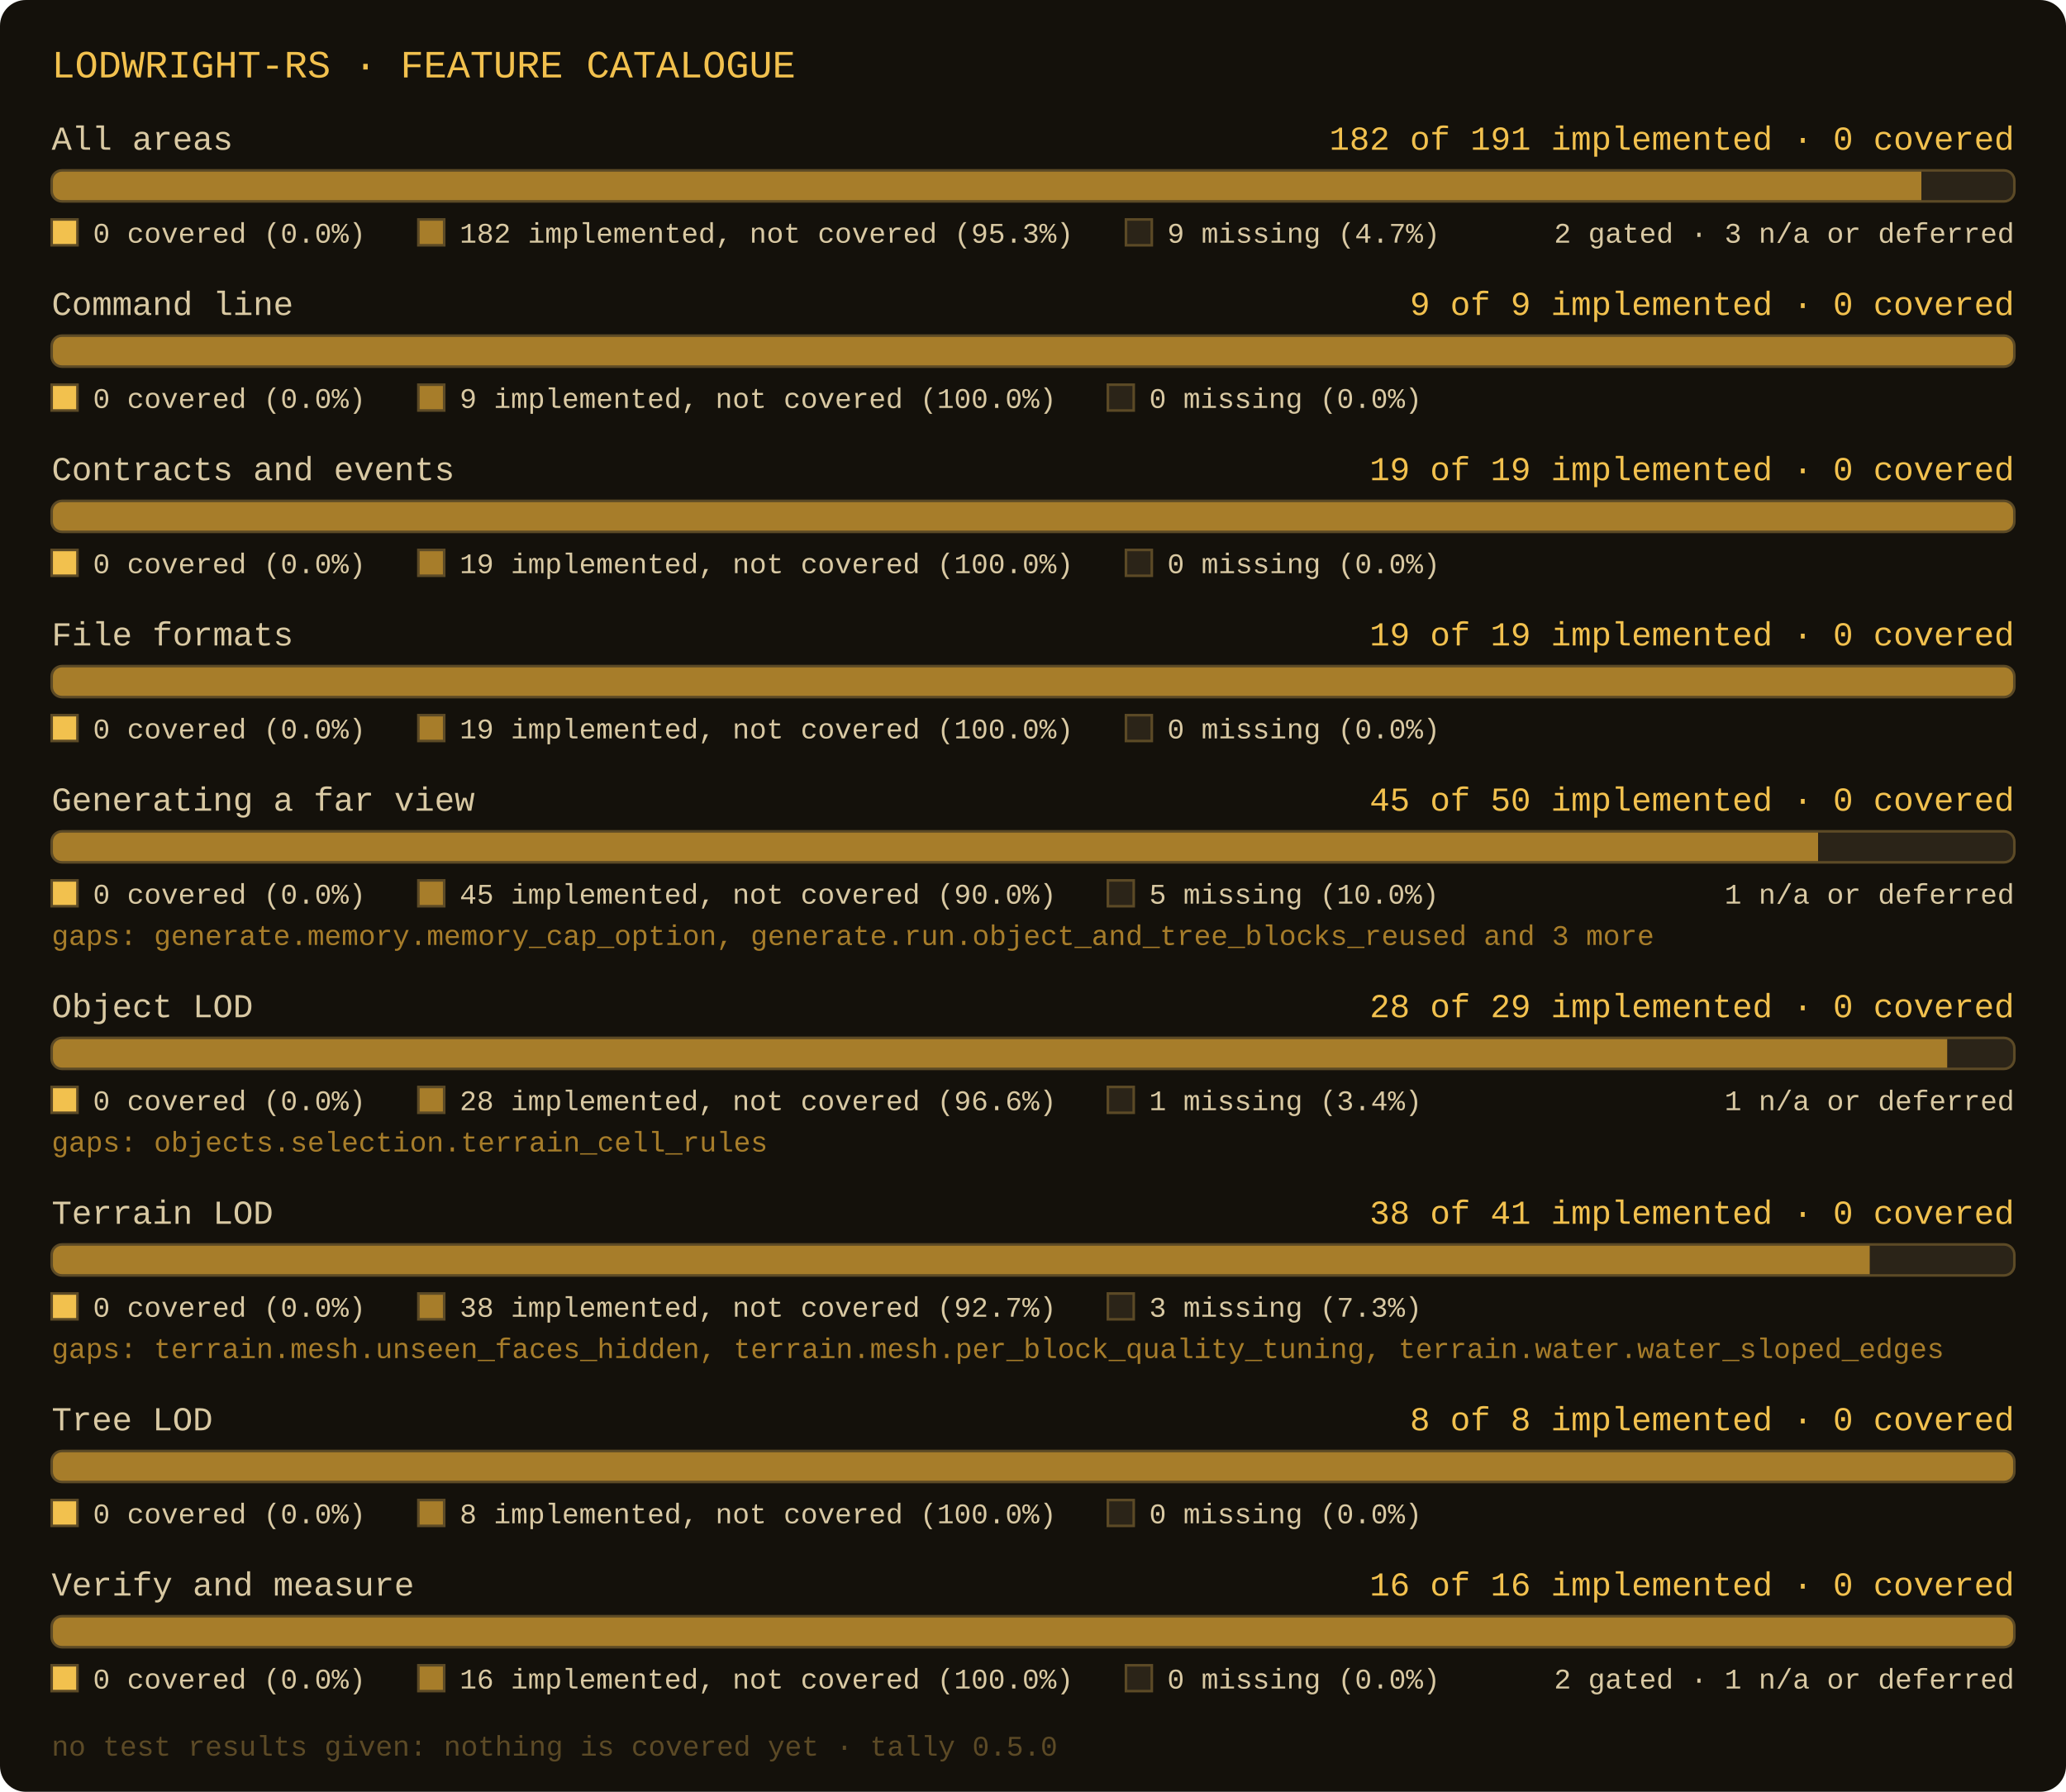
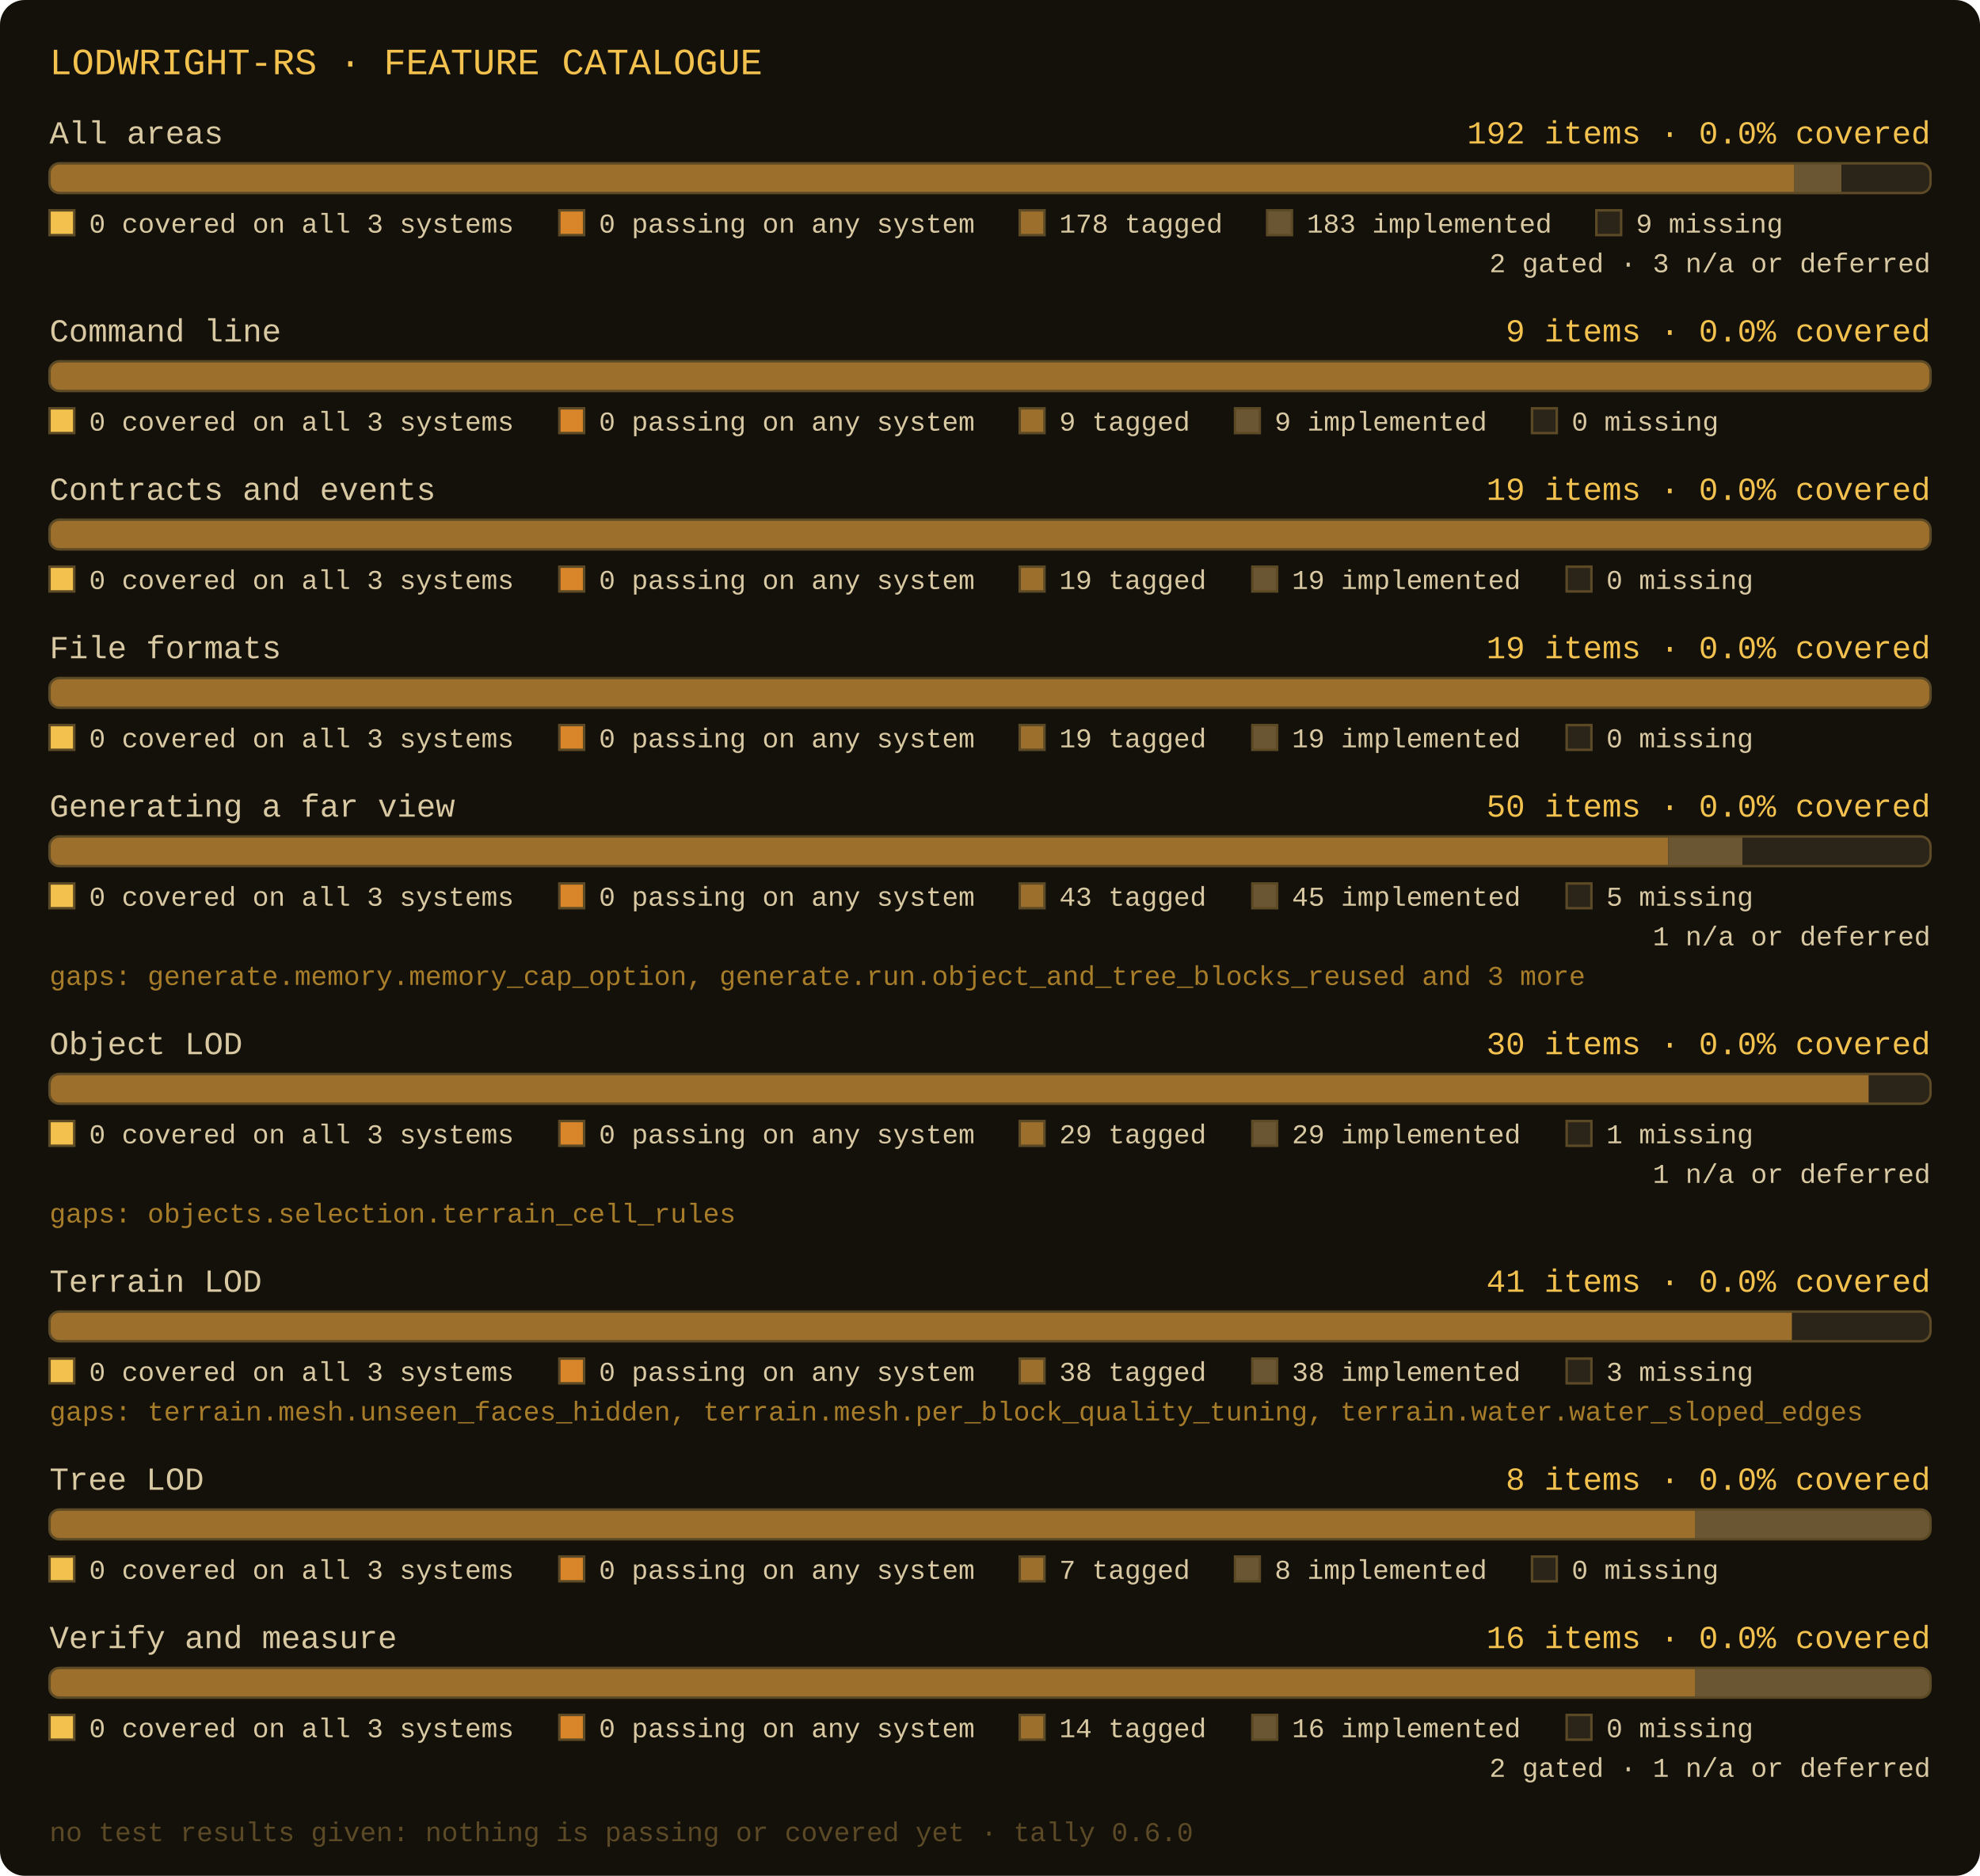
- <svg xmlns="http://www.w3.org/2000/svg" width="800" height="694" viewBox="0 0 800 694" role="img" aria-label="lodwright-rs: All areas 182 of 191 implemented, 0 covered; Command line 9 of 9 implemented, 0 covered; Contracts and events 19 of 19 implemented, 0 covered; File formats 19 of 19 implemented, 0 covered; Generating a far view 45 of 50 implemented, 0 covered; Object LOD 28 of 29 implemented, 0 covered; Terrain LOD 38 of 41 implemented, 0 covered; Tree LOD 8 of 8 implemented, 0 covered; Verify and measure 16 of 16 implemented, 0 covered">
-   <rect x="0" y="0" width="800" height="694" rx="10" fill="#14110b" />
+ <svg xmlns="http://www.w3.org/2000/svg" width="800" height="758" viewBox="0 0 800 758" role="img" aria-label="lodwright-rs: All areas: 192 items, 178 tagged, 0 passing, 0 covered; Command line: 9 items, 9 tagged, 0 passing, 0 covered; Contracts and events: 19 items, 19 tagged, 0 passing, 0 covered; File formats: 19 items, 19 tagged, 0 passing, 0 covered; Generating a far view: 50 items, 43 tagged, 0 passing, 0 covered; Object LOD: 30 items, 29 tagged, 0 passing, 0 covered; Terrain LOD: 41 items, 38 tagged, 0 passing, 0 covered; Tree LOD: 8 items, 7 tagged, 0 passing, 0 covered; Verify and measure: 16 items, 14 tagged, 0 passing, 0 covered">
+   <rect x="0" y="0" width="800" height="758" rx="10" fill="#14110b" />
  <text x="20" y="30" font-family="Consolas, 'Courier New', monospace" font-size="15" fill="#f2c14e">LODWRIGHT-RS · FEATURE CATALOGUE</text>
  <text x="20" y="58" font-family="Consolas, 'Courier New', monospace" font-size="13" fill="#d9c9a3">All areas</text>
-   <text x="780" y="58" text-anchor="end" font-family="Consolas, 'Courier New', monospace" font-size="13" fill="#f2c14e">182 of 191 implemented · 0 covered</text>
+   <text x="780" y="58" text-anchor="end" font-family="Consolas, 'Courier New', monospace" font-size="13" fill="#f2c14e">192 items · 0.0% covered</text>
  <clipPath id="c0">
    <rect x="20" y="66" width="760" height="12" rx="4" />
  </clipPath>
  <rect x="20" y="66" width="760" height="12" rx="4" fill="#2b2418" />
-   <rect x="20" y="66" width="724" height="12" fill="#a77d2a" clip-path="url(#c0)" />
+   <rect x="20" y="66" width="705" height="12" fill="#9c6f2c" clip-path="url(#c0)" />
+   <rect x="725" y="66" width="19" height="12" fill="#6a5632" clip-path="url(#c0)" />
  <rect x="20" y="66" width="760" height="12" rx="4" fill="none" stroke="#5c4a26" stroke-width="1" />
  <rect x="20" y="85" width="10" height="10" fill="#f2c14e" stroke="#5c4a26" stroke-width="1" />
-   <text x="36" y="94" font-family="Consolas, 'Courier New', monospace" font-size="11" fill="#d9c9a3">0 covered (0.0%)</text>
-   <rect x="162" y="85" width="10" height="10" fill="#a77d2a" stroke="#5c4a26" stroke-width="1" />
-   <text x="178" y="94" font-family="Consolas, 'Courier New', monospace" font-size="11" fill="#d9c9a3">182 implemented, not covered (95.3%)</text>
-   <rect x="436" y="85" width="10" height="10" fill="#2b2418" stroke="#5c4a26" stroke-width="1" />
-   <text x="452" y="94" font-family="Consolas, 'Courier New', monospace" font-size="11" fill="#d9c9a3">9 missing (4.7%)</text>
-   <text x="780" y="94" text-anchor="end" font-family="Consolas, 'Courier New', monospace" font-size="11" fill="#d9c9a3">2 gated · 3 n/a or deferred</text>
-   <text x="20" y="122" font-family="Consolas, 'Courier New', monospace" font-size="13" fill="#d9c9a3">Command line</text>
-   <text x="780" y="122" text-anchor="end" font-family="Consolas, 'Courier New', monospace" font-size="13" fill="#f2c14e">9 of 9 implemented · 0 covered</text>
+   <text x="36" y="94" font-family="Consolas, 'Courier New', monospace" font-size="11" fill="#d9c9a3">0 covered on all 3 systems</text>
+   <rect x="226" y="85" width="10" height="10" fill="#d9862b" stroke="#5c4a26" stroke-width="1" />
+   <text x="242" y="94" font-family="Consolas, 'Courier New', monospace" font-size="11" fill="#d9c9a3">0 passing on any system</text>
+   <rect x="412" y="85" width="10" height="10" fill="#9c6f2c" stroke="#5c4a26" stroke-width="1" />
+   <text x="428" y="94" font-family="Consolas, 'Courier New', monospace" font-size="11" fill="#d9c9a3">178 tagged</text>
+   <rect x="512" y="85" width="10" height="10" fill="#6a5632" stroke="#5c4a26" stroke-width="1" />
+   <text x="528" y="94" font-family="Consolas, 'Courier New', monospace" font-size="11" fill="#d9c9a3">183 implemented</text>
+   <rect x="645" y="85" width="10" height="10" fill="#2b2418" stroke="#5c4a26" stroke-width="1" />
+   <text x="661" y="94" font-family="Consolas, 'Courier New', monospace" font-size="11" fill="#d9c9a3">9 missing</text>
+   <text x="780" y="110" text-anchor="end" font-family="Consolas, 'Courier New', monospace" font-size="11" fill="#d9c9a3">2 gated · 3 n/a or deferred</text>
+   <text x="20" y="138" font-family="Consolas, 'Courier New', monospace" font-size="13" fill="#d9c9a3">Command line</text>
+   <text x="780" y="138" text-anchor="end" font-family="Consolas, 'Courier New', monospace" font-size="13" fill="#f2c14e">9 items · 0.0% covered</text>
  <clipPath id="c1">
-     <rect x="20" y="130" width="760" height="12" rx="4" />
+     <rect x="20" y="146" width="760" height="12" rx="4" />
  </clipPath>
-   <rect x="20" y="130" width="760" height="12" rx="4" fill="#2b2418" />
-   <rect x="20" y="130" width="760" height="12" fill="#a77d2a" clip-path="url(#c1)" />
-   <rect x="20" y="130" width="760" height="12" rx="4" fill="none" stroke="#5c4a26" stroke-width="1" />
-   <rect x="20" y="149" width="10" height="10" fill="#f2c14e" stroke="#5c4a26" stroke-width="1" />
-   <text x="36" y="158" font-family="Consolas, 'Courier New', monospace" font-size="11" fill="#d9c9a3">0 covered (0.0%)</text>
-   <rect x="162" y="149" width="10" height="10" fill="#a77d2a" stroke="#5c4a26" stroke-width="1" />
-   <text x="178" y="158" font-family="Consolas, 'Courier New', monospace" font-size="11" fill="#d9c9a3">9 implemented, not covered (100.0%)</text>
-   <rect x="429" y="149" width="10" height="10" fill="#2b2418" stroke="#5c4a26" stroke-width="1" />
-   <text x="445" y="158" font-family="Consolas, 'Courier New', monospace" font-size="11" fill="#d9c9a3">0 missing (0.0%)</text>
-   <text x="20" y="186" font-family="Consolas, 'Courier New', monospace" font-size="13" fill="#d9c9a3">Contracts and events</text>
-   <text x="780" y="186" text-anchor="end" font-family="Consolas, 'Courier New', monospace" font-size="13" fill="#f2c14e">19 of 19 implemented · 0 covered</text>
+   <rect x="20" y="146" width="760" height="12" rx="4" fill="#2b2418" />
+   <rect x="20" y="146" width="760" height="12" fill="#9c6f2c" clip-path="url(#c1)" />
+   <rect x="20" y="146" width="760" height="12" rx="4" fill="none" stroke="#5c4a26" stroke-width="1" />
+   <rect x="20" y="165" width="10" height="10" fill="#f2c14e" stroke="#5c4a26" stroke-width="1" />
+   <text x="36" y="174" font-family="Consolas, 'Courier New', monospace" font-size="11" fill="#d9c9a3">0 covered on all 3 systems</text>
+   <rect x="226" y="165" width="10" height="10" fill="#d9862b" stroke="#5c4a26" stroke-width="1" />
+   <text x="242" y="174" font-family="Consolas, 'Courier New', monospace" font-size="11" fill="#d9c9a3">0 passing on any system</text>
+   <rect x="412" y="165" width="10" height="10" fill="#9c6f2c" stroke="#5c4a26" stroke-width="1" />
+   <text x="428" y="174" font-family="Consolas, 'Courier New', monospace" font-size="11" fill="#d9c9a3">9 tagged</text>
+   <rect x="499" y="165" width="10" height="10" fill="#6a5632" stroke="#5c4a26" stroke-width="1" />
+   <text x="515" y="174" font-family="Consolas, 'Courier New', monospace" font-size="11" fill="#d9c9a3">9 implemented</text>
+   <rect x="619" y="165" width="10" height="10" fill="#2b2418" stroke="#5c4a26" stroke-width="1" />
+   <text x="635" y="174" font-family="Consolas, 'Courier New', monospace" font-size="11" fill="#d9c9a3">0 missing</text>
+   <text x="20" y="202" font-family="Consolas, 'Courier New', monospace" font-size="13" fill="#d9c9a3">Contracts and events</text>
+   <text x="780" y="202" text-anchor="end" font-family="Consolas, 'Courier New', monospace" font-size="13" fill="#f2c14e">19 items · 0.0% covered</text>
  <clipPath id="c2">
-     <rect x="20" y="194" width="760" height="12" rx="4" />
+     <rect x="20" y="210" width="760" height="12" rx="4" />
  </clipPath>
-   <rect x="20" y="194" width="760" height="12" rx="4" fill="#2b2418" />
-   <rect x="20" y="194" width="760" height="12" fill="#a77d2a" clip-path="url(#c2)" />
-   <rect x="20" y="194" width="760" height="12" rx="4" fill="none" stroke="#5c4a26" stroke-width="1" />
-   <rect x="20" y="213" width="10" height="10" fill="#f2c14e" stroke="#5c4a26" stroke-width="1" />
-   <text x="36" y="222" font-family="Consolas, 'Courier New', monospace" font-size="11" fill="#d9c9a3">0 covered (0.0%)</text>
-   <rect x="162" y="213" width="10" height="10" fill="#a77d2a" stroke="#5c4a26" stroke-width="1" />
-   <text x="178" y="222" font-family="Consolas, 'Courier New', monospace" font-size="11" fill="#d9c9a3">19 implemented, not covered (100.0%)</text>
-   <rect x="436" y="213" width="10" height="10" fill="#2b2418" stroke="#5c4a26" stroke-width="1" />
-   <text x="452" y="222" font-family="Consolas, 'Courier New', monospace" font-size="11" fill="#d9c9a3">0 missing (0.0%)</text>
-   <text x="20" y="250" font-family="Consolas, 'Courier New', monospace" font-size="13" fill="#d9c9a3">File formats</text>
-   <text x="780" y="250" text-anchor="end" font-family="Consolas, 'Courier New', monospace" font-size="13" fill="#f2c14e">19 of 19 implemented · 0 covered</text>
+   <rect x="20" y="210" width="760" height="12" rx="4" fill="#2b2418" />
+   <rect x="20" y="210" width="760" height="12" fill="#9c6f2c" clip-path="url(#c2)" />
+   <rect x="20" y="210" width="760" height="12" rx="4" fill="none" stroke="#5c4a26" stroke-width="1" />
+   <rect x="20" y="229" width="10" height="10" fill="#f2c14e" stroke="#5c4a26" stroke-width="1" />
+   <text x="36" y="238" font-family="Consolas, 'Courier New', monospace" font-size="11" fill="#d9c9a3">0 covered on all 3 systems</text>
+   <rect x="226" y="229" width="10" height="10" fill="#d9862b" stroke="#5c4a26" stroke-width="1" />
+   <text x="242" y="238" font-family="Consolas, 'Courier New', monospace" font-size="11" fill="#d9c9a3">0 passing on any system</text>
+   <rect x="412" y="229" width="10" height="10" fill="#9c6f2c" stroke="#5c4a26" stroke-width="1" />
+   <text x="428" y="238" font-family="Consolas, 'Courier New', monospace" font-size="11" fill="#d9c9a3">19 tagged</text>
+   <rect x="506" y="229" width="10" height="10" fill="#6a5632" stroke="#5c4a26" stroke-width="1" />
+   <text x="522" y="238" font-family="Consolas, 'Courier New', monospace" font-size="11" fill="#d9c9a3">19 implemented</text>
+   <rect x="633" y="229" width="10" height="10" fill="#2b2418" stroke="#5c4a26" stroke-width="1" />
+   <text x="649" y="238" font-family="Consolas, 'Courier New', monospace" font-size="11" fill="#d9c9a3">0 missing</text>
+   <text x="20" y="266" font-family="Consolas, 'Courier New', monospace" font-size="13" fill="#d9c9a3">File formats</text>
+   <text x="780" y="266" text-anchor="end" font-family="Consolas, 'Courier New', monospace" font-size="13" fill="#f2c14e">19 items · 0.0% covered</text>
  <clipPath id="c3">
-     <rect x="20" y="258" width="760" height="12" rx="4" />
+     <rect x="20" y="274" width="760" height="12" rx="4" />
  </clipPath>
-   <rect x="20" y="258" width="760" height="12" rx="4" fill="#2b2418" />
-   <rect x="20" y="258" width="760" height="12" fill="#a77d2a" clip-path="url(#c3)" />
-   <rect x="20" y="258" width="760" height="12" rx="4" fill="none" stroke="#5c4a26" stroke-width="1" />
-   <rect x="20" y="277" width="10" height="10" fill="#f2c14e" stroke="#5c4a26" stroke-width="1" />
-   <text x="36" y="286" font-family="Consolas, 'Courier New', monospace" font-size="11" fill="#d9c9a3">0 covered (0.0%)</text>
-   <rect x="162" y="277" width="10" height="10" fill="#a77d2a" stroke="#5c4a26" stroke-width="1" />
-   <text x="178" y="286" font-family="Consolas, 'Courier New', monospace" font-size="11" fill="#d9c9a3">19 implemented, not covered (100.0%)</text>
-   <rect x="436" y="277" width="10" height="10" fill="#2b2418" stroke="#5c4a26" stroke-width="1" />
-   <text x="452" y="286" font-family="Consolas, 'Courier New', monospace" font-size="11" fill="#d9c9a3">0 missing (0.0%)</text>
-   <text x="20" y="314" font-family="Consolas, 'Courier New', monospace" font-size="13" fill="#d9c9a3">Generating a far view</text>
-   <text x="780" y="314" text-anchor="end" font-family="Consolas, 'Courier New', monospace" font-size="13" fill="#f2c14e">45 of 50 implemented · 0 covered</text>
+   <rect x="20" y="274" width="760" height="12" rx="4" fill="#2b2418" />
+   <rect x="20" y="274" width="760" height="12" fill="#9c6f2c" clip-path="url(#c3)" />
+   <rect x="20" y="274" width="760" height="12" rx="4" fill="none" stroke="#5c4a26" stroke-width="1" />
+   <rect x="20" y="293" width="10" height="10" fill="#f2c14e" stroke="#5c4a26" stroke-width="1" />
+   <text x="36" y="302" font-family="Consolas, 'Courier New', monospace" font-size="11" fill="#d9c9a3">0 covered on all 3 systems</text>
+   <rect x="226" y="293" width="10" height="10" fill="#d9862b" stroke="#5c4a26" stroke-width="1" />
+   <text x="242" y="302" font-family="Consolas, 'Courier New', monospace" font-size="11" fill="#d9c9a3">0 passing on any system</text>
+   <rect x="412" y="293" width="10" height="10" fill="#9c6f2c" stroke="#5c4a26" stroke-width="1" />
+   <text x="428" y="302" font-family="Consolas, 'Courier New', monospace" font-size="11" fill="#d9c9a3">19 tagged</text>
+   <rect x="506" y="293" width="10" height="10" fill="#6a5632" stroke="#5c4a26" stroke-width="1" />
+   <text x="522" y="302" font-family="Consolas, 'Courier New', monospace" font-size="11" fill="#d9c9a3">19 implemented</text>
+   <rect x="633" y="293" width="10" height="10" fill="#2b2418" stroke="#5c4a26" stroke-width="1" />
+   <text x="649" y="302" font-family="Consolas, 'Courier New', monospace" font-size="11" fill="#d9c9a3">0 missing</text>
+   <text x="20" y="330" font-family="Consolas, 'Courier New', monospace" font-size="13" fill="#d9c9a3">Generating a far view</text>
+   <text x="780" y="330" text-anchor="end" font-family="Consolas, 'Courier New', monospace" font-size="13" fill="#f2c14e">50 items · 0.0% covered</text>
  <clipPath id="c4">
-     <rect x="20" y="322" width="760" height="12" rx="4" />
+     <rect x="20" y="338" width="760" height="12" rx="4" />
  </clipPath>
-   <rect x="20" y="322" width="760" height="12" rx="4" fill="#2b2418" />
-   <rect x="20" y="322" width="684" height="12" fill="#a77d2a" clip-path="url(#c4)" />
-   <rect x="20" y="322" width="760" height="12" rx="4" fill="none" stroke="#5c4a26" stroke-width="1" />
-   <rect x="20" y="341" width="10" height="10" fill="#f2c14e" stroke="#5c4a26" stroke-width="1" />
-   <text x="36" y="350" font-family="Consolas, 'Courier New', monospace" font-size="11" fill="#d9c9a3">0 covered (0.0%)</text>
-   <rect x="162" y="341" width="10" height="10" fill="#a77d2a" stroke="#5c4a26" stroke-width="1" />
-   <text x="178" y="350" font-family="Consolas, 'Courier New', monospace" font-size="11" fill="#d9c9a3">45 implemented, not covered (90.0%)</text>
-   <rect x="429" y="341" width="10" height="10" fill="#2b2418" stroke="#5c4a26" stroke-width="1" />
-   <text x="445" y="350" font-family="Consolas, 'Courier New', monospace" font-size="11" fill="#d9c9a3">5 missing (10.0%)</text>
-   <text x="780" y="350" text-anchor="end" font-family="Consolas, 'Courier New', monospace" font-size="11" fill="#d9c9a3">1 n/a or deferred</text>
-   <text x="20" y="366" font-family="Consolas, 'Courier New', monospace" font-size="11" fill="#a77d2a">gaps: generate.memory.memory_cap_option, generate.run.object_and_tree_blocks_reused and 3 more</text>
-   <text x="20" y="394" font-family="Consolas, 'Courier New', monospace" font-size="13" fill="#d9c9a3">Object LOD</text>
-   <text x="780" y="394" text-anchor="end" font-family="Consolas, 'Courier New', monospace" font-size="13" fill="#f2c14e">28 of 29 implemented · 0 covered</text>
+   <rect x="20" y="338" width="760" height="12" rx="4" fill="#2b2418" />
+   <rect x="20" y="338" width="654" height="12" fill="#9c6f2c" clip-path="url(#c4)" />
+   <rect x="674" y="338" width="30" height="12" fill="#6a5632" clip-path="url(#c4)" />
+   <rect x="20" y="338" width="760" height="12" rx="4" fill="none" stroke="#5c4a26" stroke-width="1" />
+   <rect x="20" y="357" width="10" height="10" fill="#f2c14e" stroke="#5c4a26" stroke-width="1" />
+   <text x="36" y="366" font-family="Consolas, 'Courier New', monospace" font-size="11" fill="#d9c9a3">0 covered on all 3 systems</text>
+   <rect x="226" y="357" width="10" height="10" fill="#d9862b" stroke="#5c4a26" stroke-width="1" />
+   <text x="242" y="366" font-family="Consolas, 'Courier New', monospace" font-size="11" fill="#d9c9a3">0 passing on any system</text>
+   <rect x="412" y="357" width="10" height="10" fill="#9c6f2c" stroke="#5c4a26" stroke-width="1" />
+   <text x="428" y="366" font-family="Consolas, 'Courier New', monospace" font-size="11" fill="#d9c9a3">43 tagged</text>
+   <rect x="506" y="357" width="10" height="10" fill="#6a5632" stroke="#5c4a26" stroke-width="1" />
+   <text x="522" y="366" font-family="Consolas, 'Courier New', monospace" font-size="11" fill="#d9c9a3">45 implemented</text>
+   <rect x="633" y="357" width="10" height="10" fill="#2b2418" stroke="#5c4a26" stroke-width="1" />
+   <text x="649" y="366" font-family="Consolas, 'Courier New', monospace" font-size="11" fill="#d9c9a3">5 missing</text>
+   <text x="780" y="382" text-anchor="end" font-family="Consolas, 'Courier New', monospace" font-size="11" fill="#d9c9a3">1 n/a or deferred</text>
+   <text x="20" y="398" font-family="Consolas, 'Courier New', monospace" font-size="11" fill="#a77d2a">gaps: generate.memory.memory_cap_option, generate.run.object_and_tree_blocks_reused and 3 more</text>
+   <text x="20" y="426" font-family="Consolas, 'Courier New', monospace" font-size="13" fill="#d9c9a3">Object LOD</text>
+   <text x="780" y="426" text-anchor="end" font-family="Consolas, 'Courier New', monospace" font-size="13" fill="#f2c14e">30 items · 0.0% covered</text>
  <clipPath id="c5">
-     <rect x="20" y="402" width="760" height="12" rx="4" />
+     <rect x="20" y="434" width="760" height="12" rx="4" />
  </clipPath>
-   <rect x="20" y="402" width="760" height="12" rx="4" fill="#2b2418" />
-   <rect x="20" y="402" width="734" height="12" fill="#a77d2a" clip-path="url(#c5)" />
-   <rect x="20" y="402" width="760" height="12" rx="4" fill="none" stroke="#5c4a26" stroke-width="1" />
-   <rect x="20" y="421" width="10" height="10" fill="#f2c14e" stroke="#5c4a26" stroke-width="1" />
-   <text x="36" y="430" font-family="Consolas, 'Courier New', monospace" font-size="11" fill="#d9c9a3">0 covered (0.0%)</text>
-   <rect x="162" y="421" width="10" height="10" fill="#a77d2a" stroke="#5c4a26" stroke-width="1" />
-   <text x="178" y="430" font-family="Consolas, 'Courier New', monospace" font-size="11" fill="#d9c9a3">28 implemented, not covered (96.6%)</text>
-   <rect x="429" y="421" width="10" height="10" fill="#2b2418" stroke="#5c4a26" stroke-width="1" />
-   <text x="445" y="430" font-family="Consolas, 'Courier New', monospace" font-size="11" fill="#d9c9a3">1 missing (3.4%)</text>
-   <text x="780" y="430" text-anchor="end" font-family="Consolas, 'Courier New', monospace" font-size="11" fill="#d9c9a3">1 n/a or deferred</text>
-   <text x="20" y="446" font-family="Consolas, 'Courier New', monospace" font-size="11" fill="#a77d2a">gaps: objects.selection.terrain_cell_rules</text>
-   <text x="20" y="474" font-family="Consolas, 'Courier New', monospace" font-size="13" fill="#d9c9a3">Terrain LOD</text>
-   <text x="780" y="474" text-anchor="end" font-family="Consolas, 'Courier New', monospace" font-size="13" fill="#f2c14e">38 of 41 implemented · 0 covered</text>
+   <rect x="20" y="434" width="760" height="12" rx="4" fill="#2b2418" />
+   <rect x="20" y="434" width="735" height="12" fill="#9c6f2c" clip-path="url(#c5)" />
+   <rect x="20" y="434" width="760" height="12" rx="4" fill="none" stroke="#5c4a26" stroke-width="1" />
+   <rect x="20" y="453" width="10" height="10" fill="#f2c14e" stroke="#5c4a26" stroke-width="1" />
+   <text x="36" y="462" font-family="Consolas, 'Courier New', monospace" font-size="11" fill="#d9c9a3">0 covered on all 3 systems</text>
+   <rect x="226" y="453" width="10" height="10" fill="#d9862b" stroke="#5c4a26" stroke-width="1" />
+   <text x="242" y="462" font-family="Consolas, 'Courier New', monospace" font-size="11" fill="#d9c9a3">0 passing on any system</text>
+   <rect x="412" y="453" width="10" height="10" fill="#9c6f2c" stroke="#5c4a26" stroke-width="1" />
+   <text x="428" y="462" font-family="Consolas, 'Courier New', monospace" font-size="11" fill="#d9c9a3">29 tagged</text>
+   <rect x="506" y="453" width="10" height="10" fill="#6a5632" stroke="#5c4a26" stroke-width="1" />
+   <text x="522" y="462" font-family="Consolas, 'Courier New', monospace" font-size="11" fill="#d9c9a3">29 implemented</text>
+   <rect x="633" y="453" width="10" height="10" fill="#2b2418" stroke="#5c4a26" stroke-width="1" />
+   <text x="649" y="462" font-family="Consolas, 'Courier New', monospace" font-size="11" fill="#d9c9a3">1 missing</text>
+   <text x="780" y="478" text-anchor="end" font-family="Consolas, 'Courier New', monospace" font-size="11" fill="#d9c9a3">1 n/a or deferred</text>
+   <text x="20" y="494" font-family="Consolas, 'Courier New', monospace" font-size="11" fill="#a77d2a">gaps: objects.selection.terrain_cell_rules</text>
+   <text x="20" y="522" font-family="Consolas, 'Courier New', monospace" font-size="13" fill="#d9c9a3">Terrain LOD</text>
+   <text x="780" y="522" text-anchor="end" font-family="Consolas, 'Courier New', monospace" font-size="13" fill="#f2c14e">41 items · 0.0% covered</text>
  <clipPath id="c6">
-     <rect x="20" y="482" width="760" height="12" rx="4" />
+     <rect x="20" y="530" width="760" height="12" rx="4" />
  </clipPath>
-   <rect x="20" y="482" width="760" height="12" rx="4" fill="#2b2418" />
-   <rect x="20" y="482" width="704" height="12" fill="#a77d2a" clip-path="url(#c6)" />
-   <rect x="20" y="482" width="760" height="12" rx="4" fill="none" stroke="#5c4a26" stroke-width="1" />
-   <rect x="20" y="501" width="10" height="10" fill="#f2c14e" stroke="#5c4a26" stroke-width="1" />
-   <text x="36" y="510" font-family="Consolas, 'Courier New', monospace" font-size="11" fill="#d9c9a3">0 covered (0.0%)</text>
-   <rect x="162" y="501" width="10" height="10" fill="#a77d2a" stroke="#5c4a26" stroke-width="1" />
-   <text x="178" y="510" font-family="Consolas, 'Courier New', monospace" font-size="11" fill="#d9c9a3">38 implemented, not covered (92.7%)</text>
-   <rect x="429" y="501" width="10" height="10" fill="#2b2418" stroke="#5c4a26" stroke-width="1" />
-   <text x="445" y="510" font-family="Consolas, 'Courier New', monospace" font-size="11" fill="#d9c9a3">3 missing (7.3%)</text>
-   <text x="20" y="526" font-family="Consolas, 'Courier New', monospace" font-size="11" fill="#a77d2a">gaps: terrain.mesh.unseen_faces_hidden, terrain.mesh.per_block_quality_tuning, terrain.water.water_sloped_edges</text>
-   <text x="20" y="554" font-family="Consolas, 'Courier New', monospace" font-size="13" fill="#d9c9a3">Tree LOD</text>
-   <text x="780" y="554" text-anchor="end" font-family="Consolas, 'Courier New', monospace" font-size="13" fill="#f2c14e">8 of 8 implemented · 0 covered</text>
+   <rect x="20" y="530" width="760" height="12" rx="4" fill="#2b2418" />
+   <rect x="20" y="530" width="704" height="12" fill="#9c6f2c" clip-path="url(#c6)" />
+   <rect x="20" y="530" width="760" height="12" rx="4" fill="none" stroke="#5c4a26" stroke-width="1" />
+   <rect x="20" y="549" width="10" height="10" fill="#f2c14e" stroke="#5c4a26" stroke-width="1" />
+   <text x="36" y="558" font-family="Consolas, 'Courier New', monospace" font-size="11" fill="#d9c9a3">0 covered on all 3 systems</text>
+   <rect x="226" y="549" width="10" height="10" fill="#d9862b" stroke="#5c4a26" stroke-width="1" />
+   <text x="242" y="558" font-family="Consolas, 'Courier New', monospace" font-size="11" fill="#d9c9a3">0 passing on any system</text>
+   <rect x="412" y="549" width="10" height="10" fill="#9c6f2c" stroke="#5c4a26" stroke-width="1" />
+   <text x="428" y="558" font-family="Consolas, 'Courier New', monospace" font-size="11" fill="#d9c9a3">38 tagged</text>
+   <rect x="506" y="549" width="10" height="10" fill="#6a5632" stroke="#5c4a26" stroke-width="1" />
+   <text x="522" y="558" font-family="Consolas, 'Courier New', monospace" font-size="11" fill="#d9c9a3">38 implemented</text>
+   <rect x="633" y="549" width="10" height="10" fill="#2b2418" stroke="#5c4a26" stroke-width="1" />
+   <text x="649" y="558" font-family="Consolas, 'Courier New', monospace" font-size="11" fill="#d9c9a3">3 missing</text>
+   <text x="20" y="574" font-family="Consolas, 'Courier New', monospace" font-size="11" fill="#a77d2a">gaps: terrain.mesh.unseen_faces_hidden, terrain.mesh.per_block_quality_tuning, terrain.water.water_sloped_edges</text>
+   <text x="20" y="602" font-family="Consolas, 'Courier New', monospace" font-size="13" fill="#d9c9a3">Tree LOD</text>
+   <text x="780" y="602" text-anchor="end" font-family="Consolas, 'Courier New', monospace" font-size="13" fill="#f2c14e">8 items · 0.0% covered</text>
  <clipPath id="c7">
-     <rect x="20" y="562" width="760" height="12" rx="4" />
+     <rect x="20" y="610" width="760" height="12" rx="4" />
  </clipPath>
-   <rect x="20" y="562" width="760" height="12" rx="4" fill="#2b2418" />
-   <rect x="20" y="562" width="760" height="12" fill="#a77d2a" clip-path="url(#c7)" />
-   <rect x="20" y="562" width="760" height="12" rx="4" fill="none" stroke="#5c4a26" stroke-width="1" />
-   <rect x="20" y="581" width="10" height="10" fill="#f2c14e" stroke="#5c4a26" stroke-width="1" />
-   <text x="36" y="590" font-family="Consolas, 'Courier New', monospace" font-size="11" fill="#d9c9a3">0 covered (0.0%)</text>
-   <rect x="162" y="581" width="10" height="10" fill="#a77d2a" stroke="#5c4a26" stroke-width="1" />
-   <text x="178" y="590" font-family="Consolas, 'Courier New', monospace" font-size="11" fill="#d9c9a3">8 implemented, not covered (100.0%)</text>
-   <rect x="429" y="581" width="10" height="10" fill="#2b2418" stroke="#5c4a26" stroke-width="1" />
-   <text x="445" y="590" font-family="Consolas, 'Courier New', monospace" font-size="11" fill="#d9c9a3">0 missing (0.0%)</text>
-   <text x="20" y="618" font-family="Consolas, 'Courier New', monospace" font-size="13" fill="#d9c9a3">Verify and measure</text>
-   <text x="780" y="618" text-anchor="end" font-family="Consolas, 'Courier New', monospace" font-size="13" fill="#f2c14e">16 of 16 implemented · 0 covered</text>
+   <rect x="20" y="610" width="760" height="12" rx="4" fill="#2b2418" />
+   <rect x="20" y="610" width="665" height="12" fill="#9c6f2c" clip-path="url(#c7)" />
+   <rect x="685" y="610" width="95" height="12" fill="#6a5632" clip-path="url(#c7)" />
+   <rect x="20" y="610" width="760" height="12" rx="4" fill="none" stroke="#5c4a26" stroke-width="1" />
+   <rect x="20" y="629" width="10" height="10" fill="#f2c14e" stroke="#5c4a26" stroke-width="1" />
+   <text x="36" y="638" font-family="Consolas, 'Courier New', monospace" font-size="11" fill="#d9c9a3">0 covered on all 3 systems</text>
+   <rect x="226" y="629" width="10" height="10" fill="#d9862b" stroke="#5c4a26" stroke-width="1" />
+   <text x="242" y="638" font-family="Consolas, 'Courier New', monospace" font-size="11" fill="#d9c9a3">0 passing on any system</text>
+   <rect x="412" y="629" width="10" height="10" fill="#9c6f2c" stroke="#5c4a26" stroke-width="1" />
+   <text x="428" y="638" font-family="Consolas, 'Courier New', monospace" font-size="11" fill="#d9c9a3">7 tagged</text>
+   <rect x="499" y="629" width="10" height="10" fill="#6a5632" stroke="#5c4a26" stroke-width="1" />
+   <text x="515" y="638" font-family="Consolas, 'Courier New', monospace" font-size="11" fill="#d9c9a3">8 implemented</text>
+   <rect x="619" y="629" width="10" height="10" fill="#2b2418" stroke="#5c4a26" stroke-width="1" />
+   <text x="635" y="638" font-family="Consolas, 'Courier New', monospace" font-size="11" fill="#d9c9a3">0 missing</text>
+   <text x="20" y="666" font-family="Consolas, 'Courier New', monospace" font-size="13" fill="#d9c9a3">Verify and measure</text>
+   <text x="780" y="666" text-anchor="end" font-family="Consolas, 'Courier New', monospace" font-size="13" fill="#f2c14e">16 items · 0.0% covered</text>
  <clipPath id="c8">
-     <rect x="20" y="626" width="760" height="12" rx="4" />
+     <rect x="20" y="674" width="760" height="12" rx="4" />
  </clipPath>
-   <rect x="20" y="626" width="760" height="12" rx="4" fill="#2b2418" />
-   <rect x="20" y="626" width="760" height="12" fill="#a77d2a" clip-path="url(#c8)" />
-   <rect x="20" y="626" width="760" height="12" rx="4" fill="none" stroke="#5c4a26" stroke-width="1" />
-   <rect x="20" y="645" width="10" height="10" fill="#f2c14e" stroke="#5c4a26" stroke-width="1" />
-   <text x="36" y="654" font-family="Consolas, 'Courier New', monospace" font-size="11" fill="#d9c9a3">0 covered (0.0%)</text>
-   <rect x="162" y="645" width="10" height="10" fill="#a77d2a" stroke="#5c4a26" stroke-width="1" />
-   <text x="178" y="654" font-family="Consolas, 'Courier New', monospace" font-size="11" fill="#d9c9a3">16 implemented, not covered (100.0%)</text>
-   <rect x="436" y="645" width="10" height="10" fill="#2b2418" stroke="#5c4a26" stroke-width="1" />
-   <text x="452" y="654" font-family="Consolas, 'Courier New', monospace" font-size="11" fill="#d9c9a3">0 missing (0.0%)</text>
-   <text x="780" y="654" text-anchor="end" font-family="Consolas, 'Courier New', monospace" font-size="11" fill="#d9c9a3">2 gated · 1 n/a or deferred</text>
-   <text x="20" y="680" font-family="Consolas, 'Courier New', monospace" font-size="11" fill="#5c4a26">no test results given: nothing is covered yet · tally 0.5.0</text>
+   <rect x="20" y="674" width="760" height="12" rx="4" fill="#2b2418" />
+   <rect x="20" y="674" width="665" height="12" fill="#9c6f2c" clip-path="url(#c8)" />
+   <rect x="685" y="674" width="95" height="12" fill="#6a5632" clip-path="url(#c8)" />
+   <rect x="20" y="674" width="760" height="12" rx="4" fill="none" stroke="#5c4a26" stroke-width="1" />
+   <rect x="20" y="693" width="10" height="10" fill="#f2c14e" stroke="#5c4a26" stroke-width="1" />
+   <text x="36" y="702" font-family="Consolas, 'Courier New', monospace" font-size="11" fill="#d9c9a3">0 covered on all 3 systems</text>
+   <rect x="226" y="693" width="10" height="10" fill="#d9862b" stroke="#5c4a26" stroke-width="1" />
+   <text x="242" y="702" font-family="Consolas, 'Courier New', monospace" font-size="11" fill="#d9c9a3">0 passing on any system</text>
+   <rect x="412" y="693" width="10" height="10" fill="#9c6f2c" stroke="#5c4a26" stroke-width="1" />
+   <text x="428" y="702" font-family="Consolas, 'Courier New', monospace" font-size="11" fill="#d9c9a3">14 tagged</text>
+   <rect x="506" y="693" width="10" height="10" fill="#6a5632" stroke="#5c4a26" stroke-width="1" />
+   <text x="522" y="702" font-family="Consolas, 'Courier New', monospace" font-size="11" fill="#d9c9a3">16 implemented</text>
+   <rect x="633" y="693" width="10" height="10" fill="#2b2418" stroke="#5c4a26" stroke-width="1" />
+   <text x="649" y="702" font-family="Consolas, 'Courier New', monospace" font-size="11" fill="#d9c9a3">0 missing</text>
+   <text x="780" y="718" text-anchor="end" font-family="Consolas, 'Courier New', monospace" font-size="11" fill="#d9c9a3">2 gated · 1 n/a or deferred</text>
+   <text x="20" y="744" font-family="Consolas, 'Courier New', monospace" font-size="11" fill="#5c4a26">no test results given: nothing is passing or covered yet · tally 0.6.0</text>
</svg>
